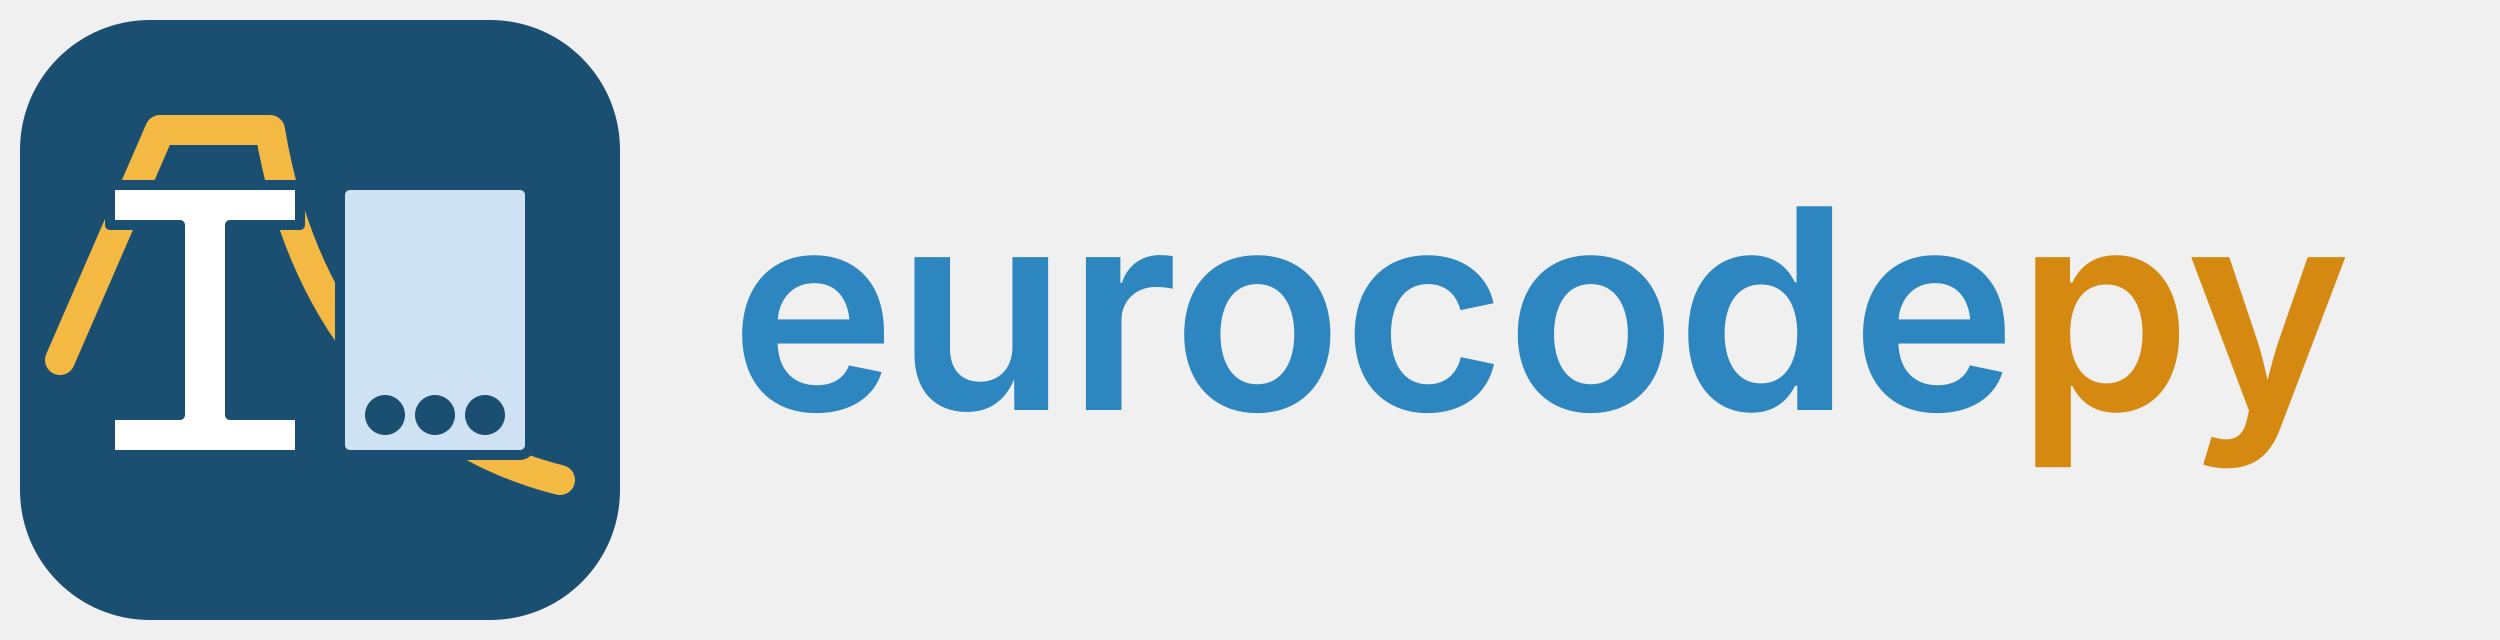
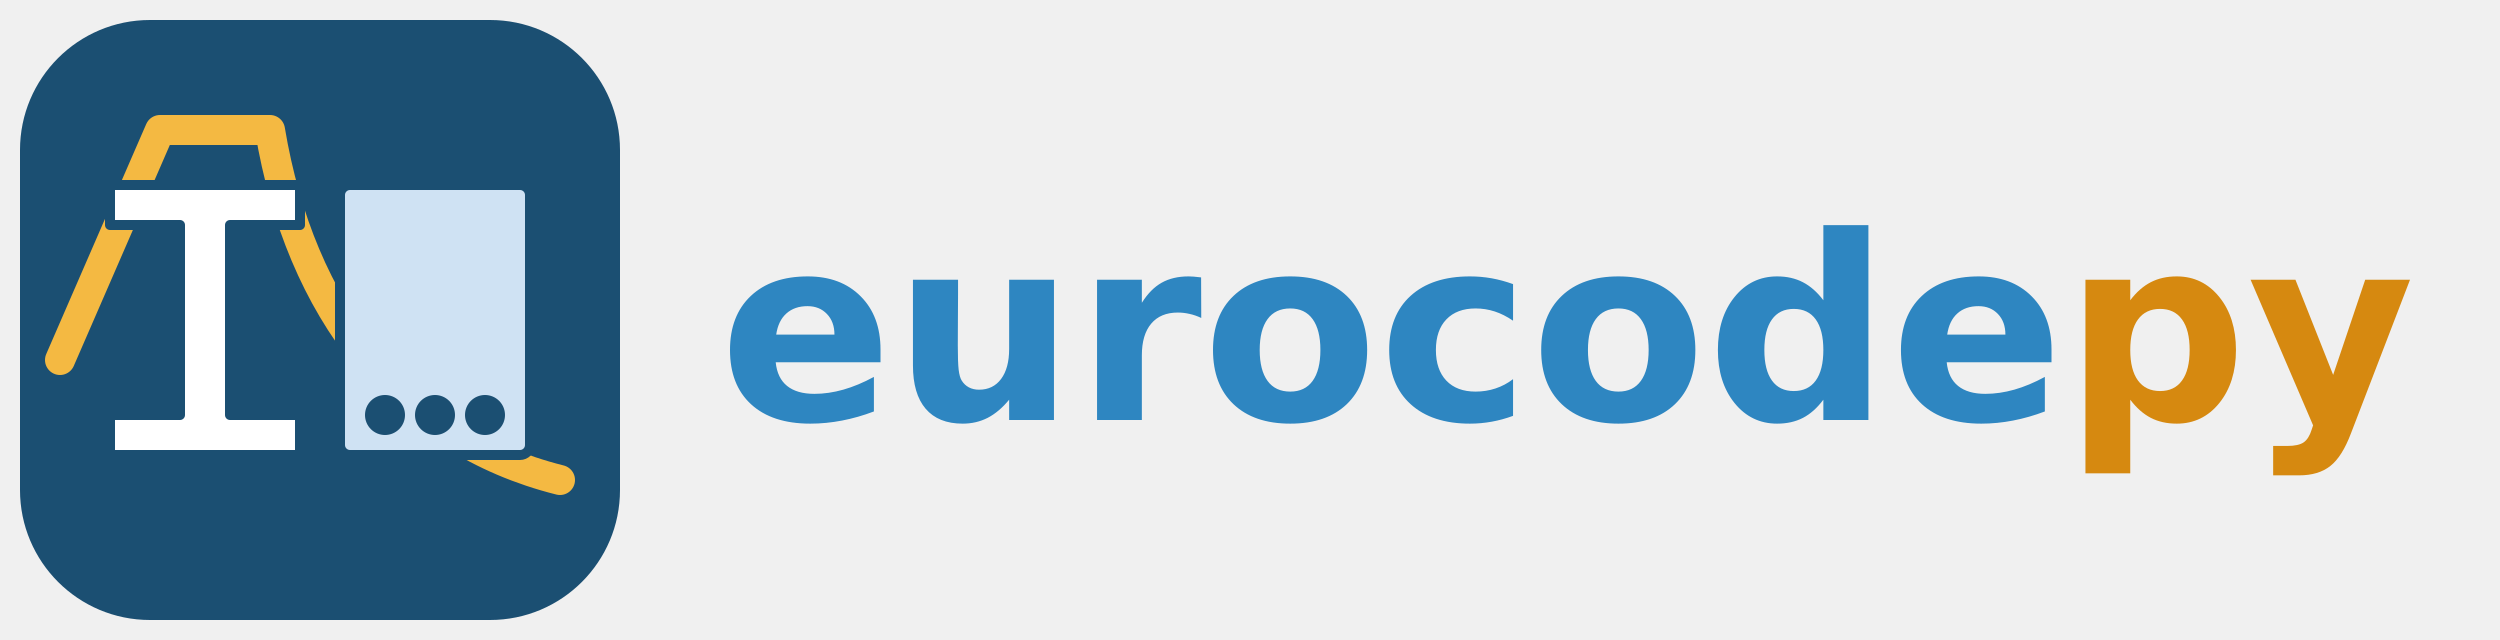
<svg xmlns="http://www.w3.org/2000/svg" viewBox="0 0 500 128" role="img">
  <rect x="4" y="4" width="120" height="120" rx="26" fill="#1b4f72" />
  <path d="M12 72 L32 26 H54 C60 62 80 88 112 96" fill="none" stroke="#f4b942" stroke-width="6" stroke-linecap="round" stroke-linejoin="round" />
  <path d="M22 37 H60 V45 H46 V83 H60 V91 H22 V83 H36 V45 H22 Z" fill="#ffffff" stroke="#1b4f72" stroke-width="2" stroke-linejoin="round" />
  <rect x="68" y="37" width="38" height="54" rx="2" fill="#cfe2f3" stroke="#1b4f72" stroke-width="2" />
  <circle cx="77" cy="83" r="4" fill="#1b4f72" />
  <circle cx="87" cy="83" r="4" fill="#1b4f72" />
  <circle cx="97" cy="83" r="4" fill="#1b4f72" />
-   <text x="146" y="82" textLength="340" lengthAdjust="spacingAndGlyphs" font-family="Inter, 'Segoe UI', 'Helvetica Neue', Arial, sans-serif" font-size="56" font-weight="600" fill="#2e86c1">eurocode<tspan fill="#d68910">py</tspan>
-   </text>
+   <path fill="#2e86c1" d="M176.10 69.90L176.10 72.45L155.14 72.45Q155.46 75.61 157.42 77.19Q159.38 78.77 162.88 78.77Q165.71 78.77 168.67 77.93Q171.65 77.08 174.78 75.38L174.78 82.29Q171.60 83.50 168.42 84.11Q165.23 84.73 162.05 84.73Q154.44 84.73 150.22 80.86Q146.00 76.99 146.00 70.00Q146.00 63.14 150.14 59.21Q154.29 55.28 161.56 55.28Q168.17 55.28 172.13 59.26Q176.10 63.23 176.10 69.90ZM166.89 66.92Q166.89 64.36 165.39 62.80Q163.90 61.23 161.50 61.23Q158.90 61.23 157.27 62.70Q155.64 64.16 155.24 66.92L166.89 66.92ZM182.59 73.08L182.59 55.95L191.61 55.95L191.61 58.75Q191.61 61.03 191.58 64.48Q191.56 67.92 191.56 69.07Q191.56 72.45 191.73 73.94Q191.91 75.43 192.34 76.11Q192.88 76.99 193.77 77.47Q194.66 77.94 195.81 77.94Q198.62 77.94 200.22 75.79Q201.83 73.63 201.83 69.80L201.83 55.95L210.79 55.95L210.79 84.00L201.83 84.00L201.83 79.94Q199.80 82.40 197.53 83.57Q195.26 84.73 192.54 84.73Q187.67 84.73 185.13 81.75Q182.59 78.77 182.59 73.08ZM240.25 63.59Q239.07 63.03 237.90 62.78Q236.74 62.51 235.56 62.51Q232.11 62.51 230.24 64.73Q228.37 66.95 228.37 71.07L228.37 84.00L219.41 84.00L219.41 55.95L228.37 55.95L228.37 60.56Q230.10 57.80 232.34 56.54Q234.58 55.28 237.72 55.28Q238.16 55.28 238.69 55.32Q239.21 55.35 240.22 55.48L240.25 63.59ZM258.05 61.69Q255.07 61.69 253.51 63.83Q251.94 65.97 251.94 70.00Q251.94 74.03 253.51 76.18Q255.07 78.32 258.05 78.32Q260.98 78.32 262.53 76.18Q264.08 74.03 264.08 70.00Q264.08 65.97 262.53 63.83Q260.98 61.69 258.05 61.69ZM258.05 55.28Q265.29 55.28 269.36 59.19Q273.43 63.09 273.43 70.00Q273.43 76.92 269.36 80.83Q265.29 84.73 258.05 84.73Q250.79 84.73 246.69 80.83Q242.60 76.92 242.60 70.00Q242.60 63.09 246.69 59.19Q250.79 55.28 258.05 55.28ZM302.61 56.82L302.61 64.14Q300.78 62.89 298.94 62.29Q297.09 61.69 295.12 61.69Q291.36 61.69 289.27 63.88Q287.18 66.06 287.18 70.00Q287.18 73.93 289.27 76.13Q291.36 78.32 295.12 78.32Q297.22 78.32 299.11 77.69Q301.01 77.06 302.61 75.83L302.61 83.17Q300.50 83.95 298.34 84.34Q296.17 84.73 293.99 84.73Q286.40 84.73 282.12 80.83Q277.84 76.94 277.84 70.00Q277.84 63.06 282.12 59.17Q286.40 55.28 293.99 55.28Q296.20 55.28 298.34 55.66Q300.48 56.05 302.61 56.82ZM323.69 61.69Q320.71 61.69 319.15 63.83Q317.59 65.97 317.59 70.00Q317.59 74.03 319.15 76.18Q320.71 78.32 323.69 78.32Q326.63 78.32 328.17 76.18Q329.73 74.03 329.73 70.00Q329.73 65.97 328.17 63.83Q326.63 61.69 323.69 61.69ZM323.69 55.28Q330.93 55.28 335.00 59.19Q339.07 63.09 339.07 70.00Q339.07 76.92 335.00 80.83Q330.93 84.73 323.69 84.73Q316.43 84.73 312.34 80.83Q308.24 76.92 308.24 70.00Q308.24 63.09 312.34 59.19Q316.43 55.28 323.69 55.28ZM364.67 60.05L364.67 45.03L373.68 45.03L373.68 84.00L364.67 84.00L364.67 79.94Q362.82 82.42 360.58 83.58Q358.35 84.73 355.43 84.73Q350.24 84.73 346.91 80.61Q343.58 76.48 343.58 70.00Q343.58 63.52 346.91 59.40Q350.24 55.28 355.43 55.28Q358.33 55.28 360.57 56.44Q362.82 57.60 364.67 60.05ZM358.75 78.21Q361.64 78.21 363.15 76.11Q364.67 74.01 364.67 70.00Q364.67 65.99 363.15 63.89Q361.64 61.78 358.75 61.78Q355.90 61.78 354.39 63.89Q352.87 65.99 352.87 70.00Q352.87 74.01 354.39 76.11Q355.90 78.21 358.75 78.21ZM410.30 69.90L410.30 72.45L389.34 72.45Q389.66 75.61 391.62 77.19Q393.57 78.77 397.07 78.77Q399.90 78.77 402.87 77.93Q405.84 77.08 408.97 75.38L408.97 82.29Q405.79 83.50 402.61 84.11Q399.43 84.73 396.25 84.73Q388.63 84.73 384.41 80.86Q380.19 76.99 380.19 70.00Q380.19 63.14 384.34 59.21Q388.48 55.28 395.75 55.28Q402.36 55.28 406.33 59.26Q410.30 63.23 410.30 69.90ZM401.08 66.92Q401.08 64.36 399.59 62.80Q398.10 61.23 395.69 61.23Q393.09 61.23 391.46 62.70Q389.84 64.16 389.44 66.92L401.08 66.92Z" />
+   <path fill="#d68910" d="M426.05 79.94L426.05 94.67L417.09 94.67L417.09 55.95L426.05 55.95L426.05 60.05Q427.91 57.60 430.16 56.44Q432.41 55.28 435.35 55.28Q440.53 55.28 443.86 59.40Q447.19 63.52 447.19 70.00Q447.19 76.48 443.86 80.61Q440.53 84.73 435.35 84.73Q432.41 84.73 430.16 83.57Q427.91 82.40 426.05 79.94ZM432.01 61.78Q429.14 61.78 427.59 63.90Q426.05 66.02 426.05 70.00Q426.05 73.98 427.59 76.10Q429.14 78.21 432.01 78.21Q434.89 78.21 436.40 76.11Q437.93 74.01 437.93 70.00Q437.93 65.99 436.40 63.89Q434.89 61.78 432.01 61.78ZM450.12 55.95L459.09 55.95L466.63 74.98L473.04 55.95L482.00 55.95L470.20 86.65Q468.43 91.34 466.06 93.20Q463.70 95.07 459.82 95.07L454.63 95.07L454.63 89.19L457.44 89.19Q459.71 89.19 460.75 88.46Q461.79 87.73 462.36 85.85L462.62 85.07L450.12 55.95Z" />
</svg>
